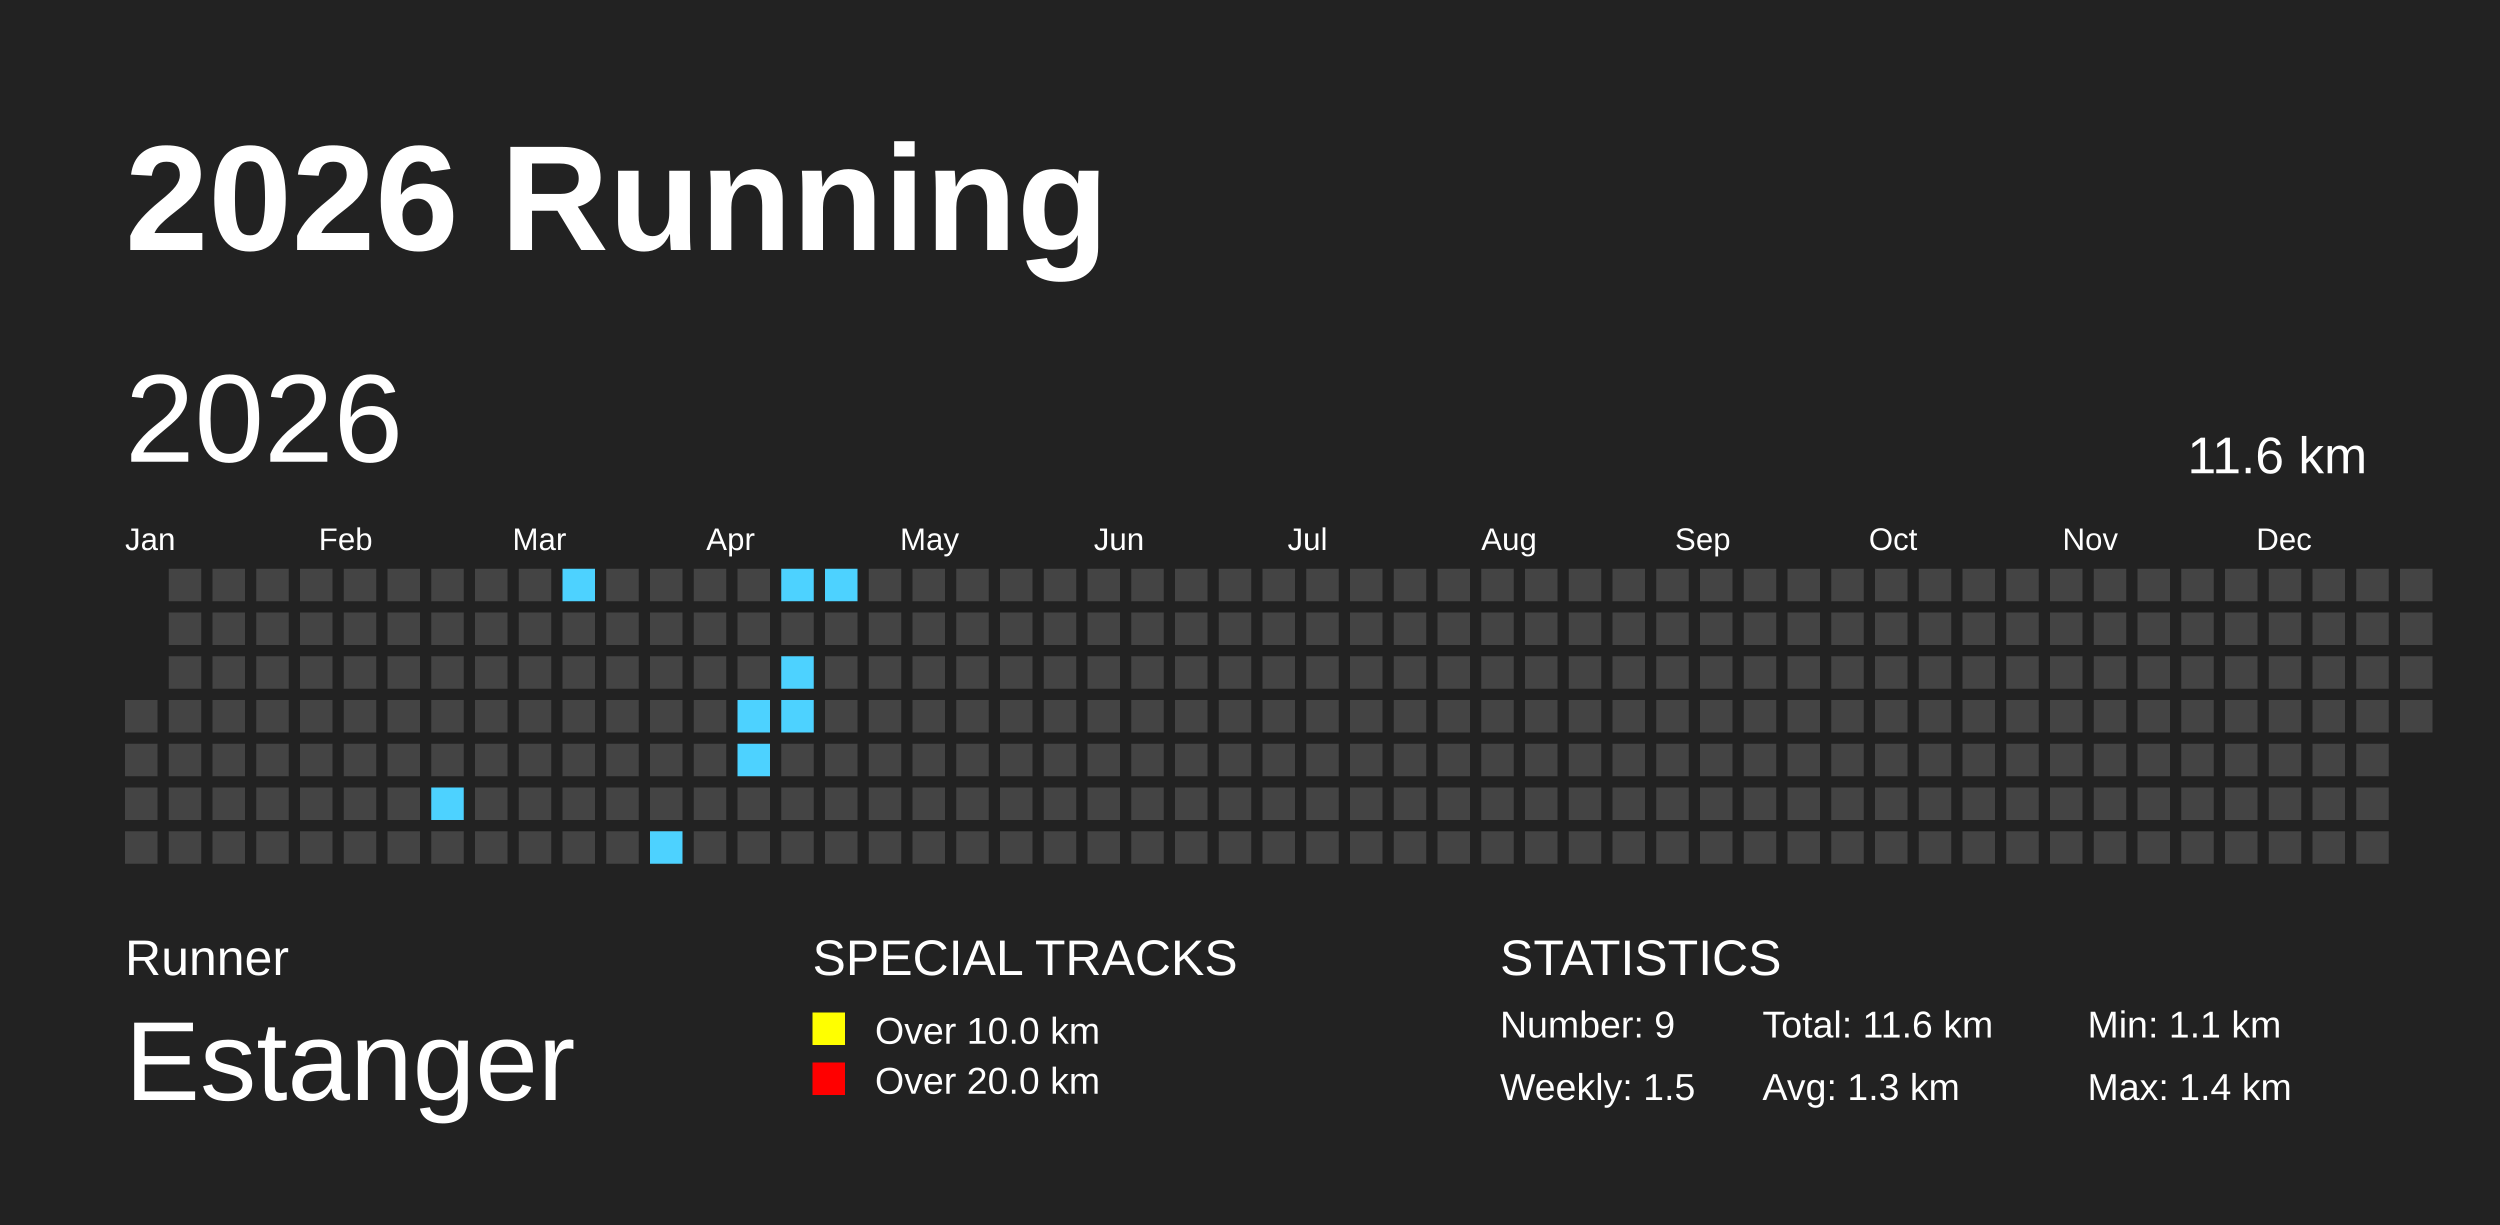
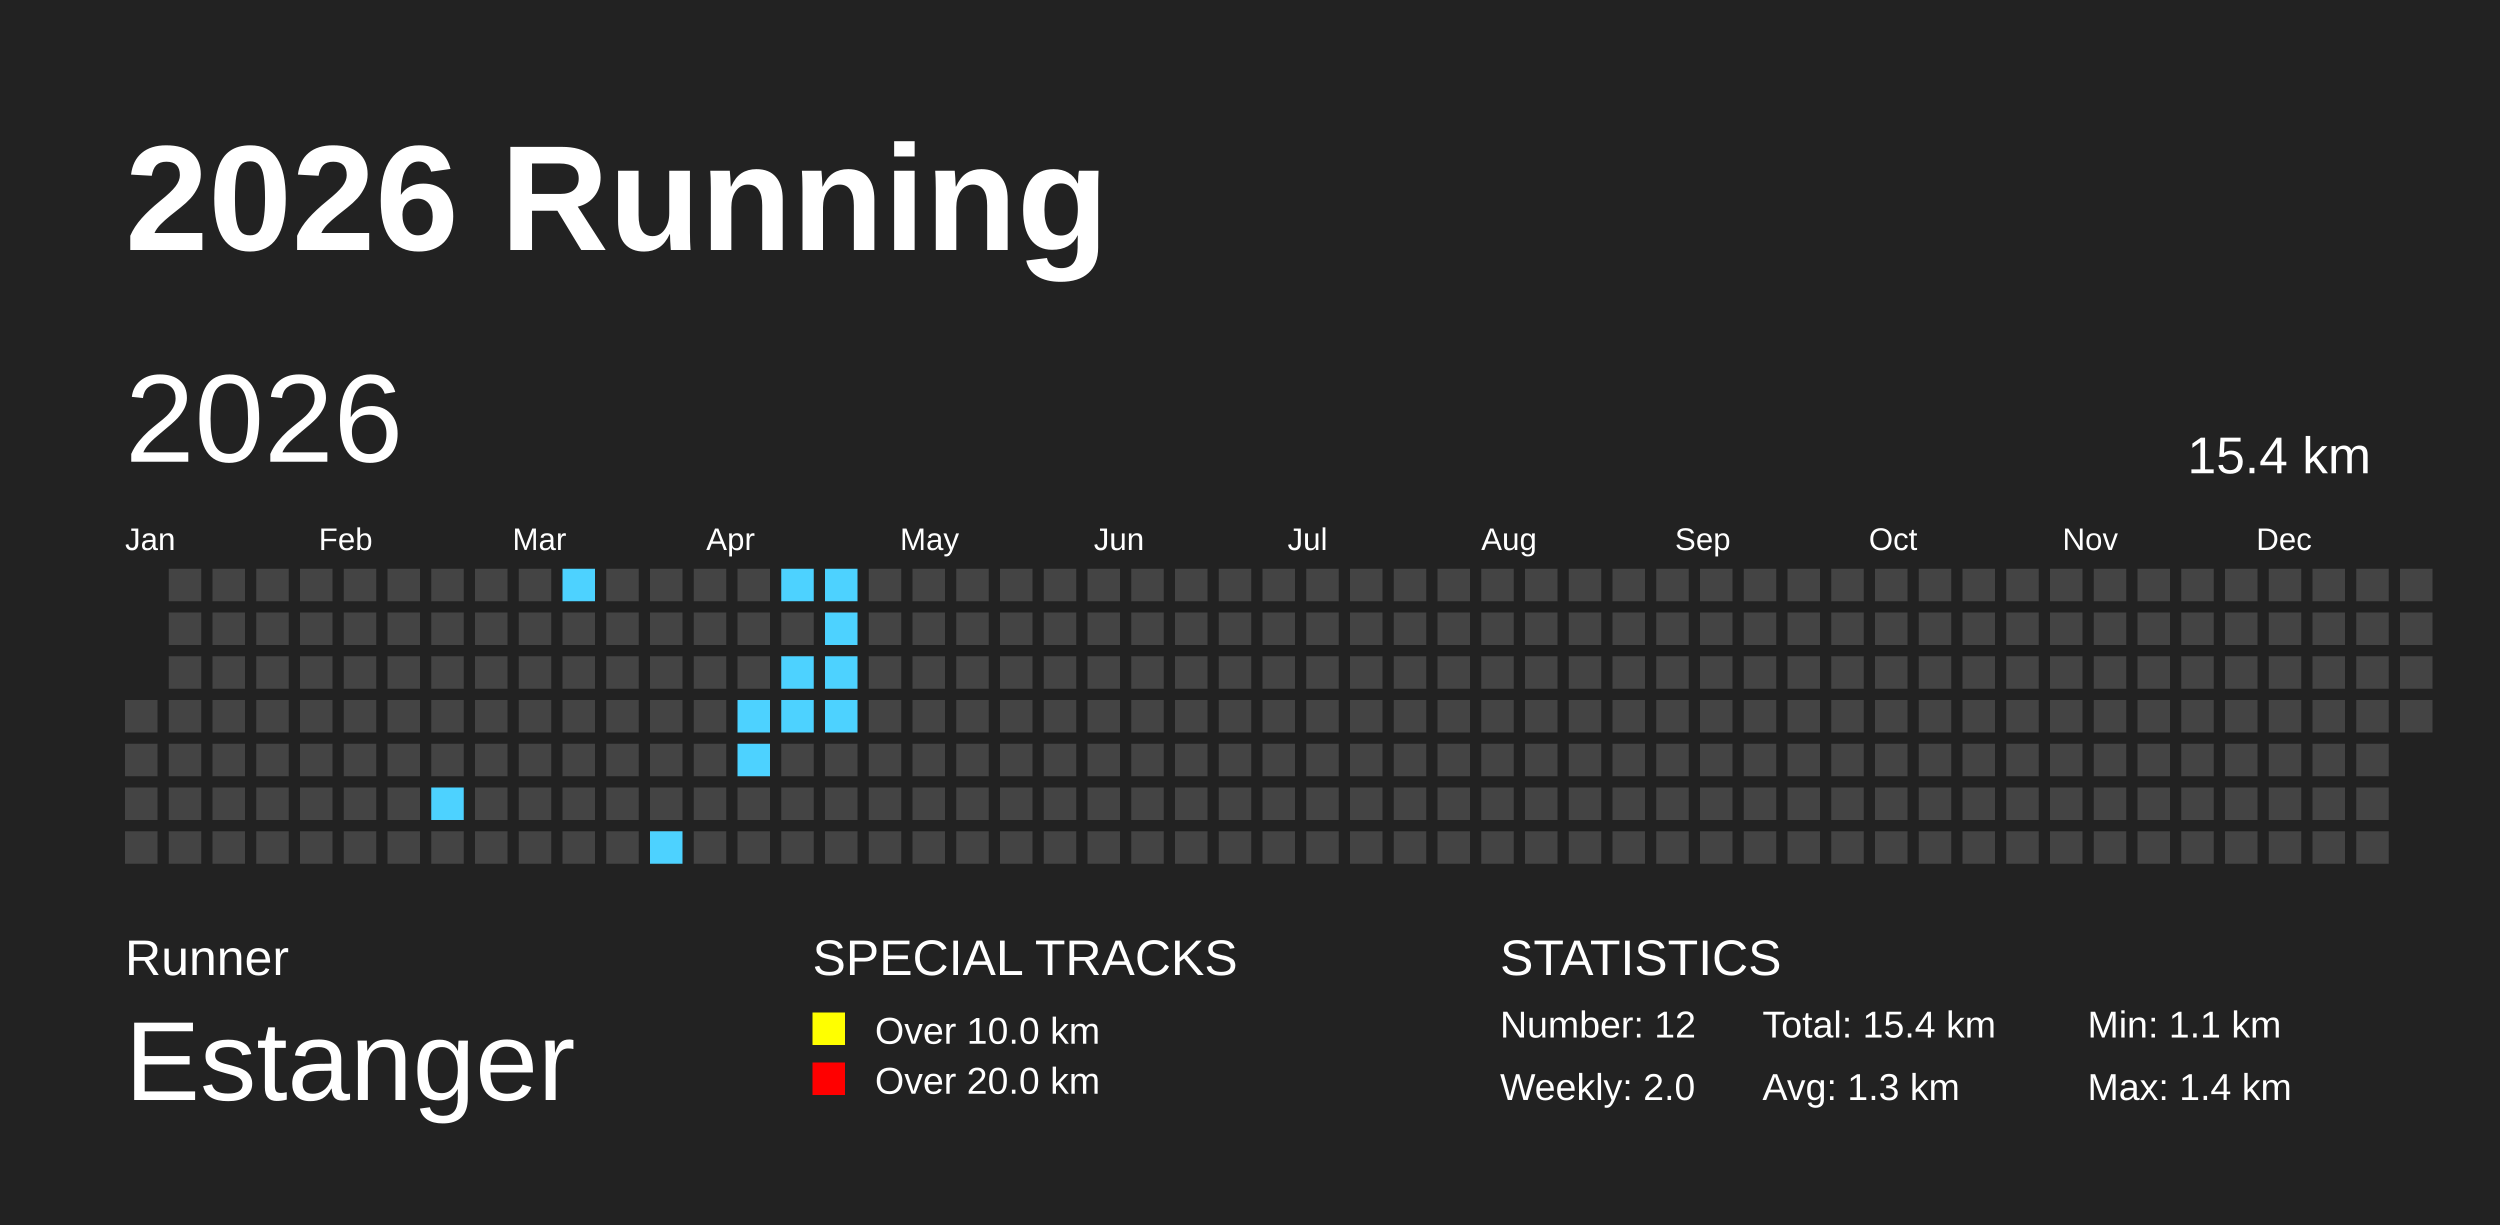
<svg xmlns="http://www.w3.org/2000/svg" baseProfile="full" height="98mm" version="1.1" viewBox="0,0,200,98" width="200mm">
  <defs />
  <rect fill="#222222" height="98" width="200" x="0" y="0" />
  <text fill="#FFFFFF" style="font-size:12px; font-family:Arial; font-weight:bold;" x="10" y="20">2026 Running</text>
  <text fill="#FFFFFF" style="font-size:4px; font-family:Arial" x="10" y="78">Runner</text>
  <text fill="#FFFFFF" style="font-size:9px; font-family:Arial" x="10" y="88">Estanger</text>
  <text fill="#FFFFFF" style="font-size:4px; font-family:Arial" x="65" y="78">SPECIAL TRACKS</text>
  <rect fill="yellow" height="2.6" width="2.6" x="65" y="81" />
  <text fill="#FFFFFF" style="font-size:3px; font-family:Arial" x="70" y="83.5">Over 10.0 km</text>
  <rect fill="red" height="2.6" width="2.6" x="65" y="85" />
  <text fill="#FFFFFF" style="font-size:3px; font-family:Arial" x="70" y="87.5">Over 20.0 km</text>
  <text fill="#FFFFFF" style="font-size:4px; font-family:Arial" x="120" y="78">STATISTICS</text>
-   <text fill="#FFFFFF" style="font-size:3px; font-family:Arial" x="120" y="83">Number: 9</text>
-   <text fill="#FFFFFF" style="font-size:3px; font-family:Arial" x="120" y="88">Weekly: 1.5</text>
-   <text fill="#FFFFFF" style="font-size:3px; font-family:Arial" x="141" y="83">Total: 11.6 km</text>
+   <text fill="#FFFFFF" style="font-size:3px; font-family:Arial" x="120" y="83">Number: 12</text>
+   <text fill="#FFFFFF" style="font-size:3px; font-family:Arial" x="120" y="88">Weekly: 2.0</text>
+   <text fill="#FFFFFF" style="font-size:3px; font-family:Arial" x="141" y="83">Total: 15.4 km</text>
  <text fill="#FFFFFF" style="font-size:3px; font-family:Arial" x="141" y="88">Avg: 1.3 km</text>
  <text fill="#FFFFFF" style="font-size:3px; font-family:Arial" x="167" y="83">Min: 1.1 km</text>
  <text fill="#FFFFFF" style="font-size:3px; font-family:Arial" x="167" y="88">Max: 1.4 km</text>
  <text dominant-baseline="hanging" fill="#FFFFFF" style="font-size:10.0px; font-family:Arial;" x="10" y="30">2026</text>
-   <text dominant-baseline="hanging" fill="#FFFFFF" style="font-size:4.125px; font-family:Arial;" x="175" y="35">11.6 km</text>
+   <text dominant-baseline="hanging" fill="#FFFFFF" style="font-size:4.125px; font-family:Arial;" x="175" y="35">15.4 km</text>
  <text fill="#FFFFFF" style="font-size:2.5px; font-family:Arial" x="10.0" y="44">Jan</text>
  <text fill="#FFFFFF" style="font-size:2.5px; font-family:Arial" x="25.5" y="44">Feb</text>
  <text fill="#FFFFFF" style="font-size:2.5px; font-family:Arial" x="41.0" y="44">Mar</text>
  <text fill="#FFFFFF" style="font-size:2.5px; font-family:Arial" x="56.5" y="44">Apr</text>
  <text fill="#FFFFFF" style="font-size:2.5px; font-family:Arial" x="72.0" y="44">May</text>
  <text fill="#FFFFFF" style="font-size:2.5px; font-family:Arial" x="87.5" y="44">Jun</text>
  <text fill="#FFFFFF" style="font-size:2.5px; font-family:Arial" x="103.0" y="44">Jul</text>
  <text fill="#FFFFFF" style="font-size:2.5px; font-family:Arial" x="118.5" y="44">Aug</text>
  <text fill="#FFFFFF" style="font-size:2.5px; font-family:Arial" x="134.0" y="44">Sep</text>
  <text fill="#FFFFFF" style="font-size:2.5px; font-family:Arial" x="149.5" y="44">Oct</text>
  <text fill="#FFFFFF" style="font-size:2.5px; font-family:Arial" x="165.0" y="44">Nov</text>
  <text fill="#FFFFFF" style="font-size:2.5px; font-family:Arial" x="180.5" y="44">Dec</text>
  <rect fill="#444444" height="2.6" width="2.6" x="10.0" y="56.0" />
  <rect fill="#444444" height="2.6" width="2.6" x="10.0" y="59.5" />
  <rect fill="#444444" height="2.6" width="2.6" x="10.0" y="63.0" />
  <rect fill="#444444" height="2.6" width="2.6" x="10.0" y="66.5" />
  <rect fill="#444444" height="2.6" width="2.6" x="13.5" y="45.5" />
  <rect fill="#444444" height="2.6" width="2.6" x="13.5" y="49.0" />
  <rect fill="#444444" height="2.6" width="2.6" x="13.5" y="52.5" />
  <rect fill="#444444" height="2.6" width="2.6" x="13.5" y="56.0" />
  <rect fill="#444444" height="2.6" width="2.6" x="13.5" y="59.5" />
  <rect fill="#444444" height="2.6" width="2.6" x="13.5" y="63.0" />
  <rect fill="#444444" height="2.6" width="2.6" x="13.5" y="66.5" />
  <rect fill="#444444" height="2.6" width="2.6" x="17.0" y="45.5" />
  <rect fill="#444444" height="2.6" width="2.6" x="17.0" y="49.0" />
  <rect fill="#444444" height="2.6" width="2.6" x="17.0" y="52.5" />
  <rect fill="#444444" height="2.6" width="2.6" x="17.0" y="56.0" />
  <rect fill="#444444" height="2.6" width="2.6" x="17.0" y="59.5" />
  <rect fill="#444444" height="2.6" width="2.6" x="17.0" y="63.0" />
  <rect fill="#444444" height="2.6" width="2.6" x="17.0" y="66.5" />
  <rect fill="#444444" height="2.6" width="2.6" x="20.5" y="45.5" />
  <rect fill="#444444" height="2.6" width="2.6" x="20.5" y="49.0" />
  <rect fill="#444444" height="2.6" width="2.6" x="20.5" y="52.5" />
  <rect fill="#444444" height="2.6" width="2.6" x="20.5" y="56.0" />
  <rect fill="#444444" height="2.6" width="2.6" x="20.5" y="59.5" />
  <rect fill="#444444" height="2.6" width="2.6" x="20.5" y="63.0" />
  <rect fill="#444444" height="2.6" width="2.6" x="20.5" y="66.5" />
  <rect fill="#444444" height="2.6" width="2.6" x="24.0" y="45.5" />
  <rect fill="#444444" height="2.6" width="2.6" x="24.0" y="49.0" />
  <rect fill="#444444" height="2.6" width="2.6" x="24.0" y="52.5" />
  <rect fill="#444444" height="2.6" width="2.6" x="24.0" y="56.0" />
  <rect fill="#444444" height="2.6" width="2.6" x="24.0" y="59.5" />
  <rect fill="#444444" height="2.6" width="2.6" x="24.0" y="63.0" />
  <rect fill="#444444" height="2.6" width="2.6" x="24.0" y="66.5" />
  <rect fill="#444444" height="2.6" width="2.6" x="27.5" y="45.5" />
  <rect fill="#444444" height="2.6" width="2.6" x="27.5" y="49.0" />
  <rect fill="#444444" height="2.6" width="2.6" x="27.5" y="52.5" />
  <rect fill="#444444" height="2.6" width="2.6" x="27.5" y="56.0" />
  <rect fill="#444444" height="2.6" width="2.6" x="27.5" y="59.5" />
  <rect fill="#444444" height="2.6" width="2.6" x="27.5" y="63.0" />
  <rect fill="#444444" height="2.6" width="2.6" x="27.5" y="66.5" />
  <rect fill="#444444" height="2.6" width="2.6" x="31.0" y="45.5" />
  <rect fill="#444444" height="2.6" width="2.6" x="31.0" y="49.0" />
  <rect fill="#444444" height="2.6" width="2.6" x="31.0" y="52.5" />
  <rect fill="#444444" height="2.6" width="2.6" x="31.0" y="56.0" />
  <rect fill="#444444" height="2.6" width="2.6" x="31.0" y="59.5" />
  <rect fill="#444444" height="2.6" width="2.6" x="31.0" y="63.0" />
  <rect fill="#444444" height="2.6" width="2.6" x="31.0" y="66.5" />
  <rect fill="#444444" height="2.6" width="2.6" x="34.5" y="45.5" />
  <rect fill="#444444" height="2.6" width="2.6" x="34.5" y="49.0" />
  <rect fill="#444444" height="2.6" width="2.6" x="34.5" y="52.5" />
  <rect fill="#444444" height="2.6" width="2.6" x="34.5" y="56.0" />
  <rect fill="#444444" height="2.6" width="2.6" x="34.5" y="59.5" />
  <rect fill="#4DD2FF" height="2.6" width="2.6" x="34.5" y="63.0" />
  <rect fill="#444444" height="2.6" width="2.6" x="34.5" y="66.5" />
  <rect fill="#444444" height="2.6" width="2.6" x="38.0" y="45.5" />
  <rect fill="#444444" height="2.6" width="2.6" x="38.0" y="49.0" />
  <rect fill="#444444" height="2.6" width="2.6" x="38.0" y="52.5" />
  <rect fill="#444444" height="2.6" width="2.6" x="38.0" y="56.0" />
  <rect fill="#444444" height="2.6" width="2.6" x="38.0" y="59.5" />
  <rect fill="#444444" height="2.6" width="2.6" x="38.0" y="63.0" />
  <rect fill="#444444" height="2.6" width="2.6" x="38.0" y="66.5" />
  <rect fill="#444444" height="2.6" width="2.6" x="41.5" y="45.5" />
  <rect fill="#444444" height="2.6" width="2.6" x="41.5" y="49.0" />
  <rect fill="#444444" height="2.6" width="2.6" x="41.5" y="52.5" />
  <rect fill="#444444" height="2.6" width="2.6" x="41.5" y="56.0" />
  <rect fill="#444444" height="2.6" width="2.6" x="41.5" y="59.5" />
  <rect fill="#444444" height="2.6" width="2.6" x="41.5" y="63.0" />
  <rect fill="#444444" height="2.6" width="2.6" x="41.5" y="66.5" />
  <rect fill="#4DD2FF" height="2.6" width="2.6" x="45.0" y="45.5" />
  <rect fill="#444444" height="2.6" width="2.6" x="45.0" y="49.0" />
  <rect fill="#444444" height="2.6" width="2.6" x="45.0" y="52.5" />
  <rect fill="#444444" height="2.6" width="2.6" x="45.0" y="56.0" />
  <rect fill="#444444" height="2.6" width="2.6" x="45.0" y="59.5" />
  <rect fill="#444444" height="2.6" width="2.6" x="45.0" y="63.0" />
  <rect fill="#444444" height="2.6" width="2.6" x="45.0" y="66.5" />
  <rect fill="#444444" height="2.6" width="2.6" x="48.5" y="45.5" />
  <rect fill="#444444" height="2.6" width="2.6" x="48.5" y="49.0" />
  <rect fill="#444444" height="2.6" width="2.6" x="48.5" y="52.5" />
  <rect fill="#444444" height="2.6" width="2.6" x="48.5" y="56.0" />
  <rect fill="#444444" height="2.6" width="2.6" x="48.5" y="59.5" />
  <rect fill="#444444" height="2.6" width="2.6" x="48.5" y="63.0" />
  <rect fill="#444444" height="2.6" width="2.6" x="48.5" y="66.5" />
  <rect fill="#444444" height="2.6" width="2.6" x="52.0" y="45.5" />
  <rect fill="#444444" height="2.6" width="2.6" x="52.0" y="49.0" />
  <rect fill="#444444" height="2.6" width="2.6" x="52.0" y="52.5" />
  <rect fill="#444444" height="2.6" width="2.6" x="52.0" y="56.0" />
  <rect fill="#444444" height="2.6" width="2.6" x="52.0" y="59.5" />
  <rect fill="#444444" height="2.6" width="2.6" x="52.0" y="63.0" />
  <rect fill="#4DD2FF" height="2.6" width="2.6" x="52.0" y="66.5" />
  <rect fill="#444444" height="2.6" width="2.6" x="55.5" y="45.5" />
  <rect fill="#444444" height="2.6" width="2.6" x="55.5" y="49.0" />
  <rect fill="#444444" height="2.6" width="2.6" x="55.5" y="52.5" />
  <rect fill="#444444" height="2.6" width="2.6" x="55.5" y="56.0" />
  <rect fill="#444444" height="2.6" width="2.6" x="55.5" y="59.5" />
  <rect fill="#444444" height="2.6" width="2.6" x="55.5" y="63.0" />
  <rect fill="#444444" height="2.6" width="2.6" x="55.5" y="66.5" />
  <rect fill="#444444" height="2.6" width="2.6" x="59.0" y="45.5" />
  <rect fill="#444444" height="2.6" width="2.6" x="59.0" y="49.0" />
  <rect fill="#444444" height="2.6" width="2.6" x="59.0" y="52.5" />
  <rect fill="#4DD2FF" height="2.6" width="2.6" x="59.0" y="56.0" />
  <rect fill="#4DD2FF" height="2.6" width="2.6" x="59.0" y="59.5" />
  <rect fill="#444444" height="2.6" width="2.6" x="59.0" y="63.0" />
  <rect fill="#444444" height="2.6" width="2.6" x="59.0" y="66.5" />
  <rect fill="#4DD2FF" height="2.6" width="2.6" x="62.5" y="45.5" />
  <rect fill="#444444" height="2.6" width="2.6" x="62.5" y="49.0" />
  <rect fill="#4DD2FF" height="2.6" width="2.6" x="62.5" y="52.5" />
  <rect fill="#4DD2FF" height="2.6" width="2.6" x="62.5" y="56.0" />
  <rect fill="#444444" height="2.6" width="2.6" x="62.5" y="59.5" />
  <rect fill="#444444" height="2.6" width="2.6" x="62.5" y="63.0" />
  <rect fill="#444444" height="2.6" width="2.6" x="62.5" y="66.5" />
  <rect fill="#4DD2FF" height="2.6" width="2.6" x="66.0" y="45.5" />
-   <rect fill="#444444" height="2.6" width="2.6" x="66.0" y="49.0" />
-   <rect fill="#444444" height="2.6" width="2.6" x="66.0" y="52.5" />
-   <rect fill="#444444" height="2.6" width="2.6" x="66.0" y="56.0" />
+   <rect fill="#4DD2FF" height="2.6" width="2.6" x="66.0" y="49.0" />
+   <rect fill="#4DD2FF" height="2.6" width="2.6" x="66.0" y="52.5" />
+   <rect fill="#4DD2FF" height="2.6" width="2.6" x="66.0" y="56.0" />
  <rect fill="#444444" height="2.6" width="2.6" x="66.0" y="59.5" />
  <rect fill="#444444" height="2.6" width="2.6" x="66.0" y="63.0" />
  <rect fill="#444444" height="2.6" width="2.6" x="66.0" y="66.5" />
  <rect fill="#444444" height="2.6" width="2.6" x="69.5" y="45.5" />
  <rect fill="#444444" height="2.6" width="2.6" x="69.5" y="49.0" />
  <rect fill="#444444" height="2.6" width="2.6" x="69.5" y="52.5" />
  <rect fill="#444444" height="2.6" width="2.6" x="69.5" y="56.0" />
  <rect fill="#444444" height="2.6" width="2.6" x="69.5" y="59.5" />
  <rect fill="#444444" height="2.6" width="2.6" x="69.5" y="63.0" />
  <rect fill="#444444" height="2.6" width="2.6" x="69.5" y="66.5" />
  <rect fill="#444444" height="2.6" width="2.6" x="73.0" y="45.5" />
  <rect fill="#444444" height="2.6" width="2.6" x="73.0" y="49.0" />
  <rect fill="#444444" height="2.6" width="2.6" x="73.0" y="52.5" />
  <rect fill="#444444" height="2.6" width="2.6" x="73.0" y="56.0" />
  <rect fill="#444444" height="2.6" width="2.6" x="73.0" y="59.5" />
  <rect fill="#444444" height="2.6" width="2.6" x="73.0" y="63.0" />
  <rect fill="#444444" height="2.6" width="2.6" x="73.0" y="66.5" />
  <rect fill="#444444" height="2.6" width="2.6" x="76.5" y="45.5" />
  <rect fill="#444444" height="2.6" width="2.6" x="76.5" y="49.0" />
  <rect fill="#444444" height="2.6" width="2.6" x="76.5" y="52.5" />
  <rect fill="#444444" height="2.6" width="2.6" x="76.5" y="56.0" />
  <rect fill="#444444" height="2.6" width="2.6" x="76.5" y="59.5" />
  <rect fill="#444444" height="2.6" width="2.6" x="76.5" y="63.0" />
  <rect fill="#444444" height="2.6" width="2.6" x="76.5" y="66.5" />
  <rect fill="#444444" height="2.6" width="2.6" x="80.0" y="45.5" />
  <rect fill="#444444" height="2.6" width="2.6" x="80.0" y="49.0" />
  <rect fill="#444444" height="2.6" width="2.6" x="80.0" y="52.5" />
  <rect fill="#444444" height="2.6" width="2.6" x="80.0" y="56.0" />
  <rect fill="#444444" height="2.6" width="2.6" x="80.0" y="59.5" />
  <rect fill="#444444" height="2.6" width="2.6" x="80.0" y="63.0" />
  <rect fill="#444444" height="2.6" width="2.6" x="80.0" y="66.5" />
  <rect fill="#444444" height="2.6" width="2.6" x="83.5" y="45.5" />
  <rect fill="#444444" height="2.6" width="2.6" x="83.5" y="49.0" />
  <rect fill="#444444" height="2.6" width="2.6" x="83.5" y="52.5" />
  <rect fill="#444444" height="2.6" width="2.6" x="83.5" y="56.0" />
  <rect fill="#444444" height="2.6" width="2.6" x="83.5" y="59.5" />
  <rect fill="#444444" height="2.6" width="2.6" x="83.5" y="63.0" />
  <rect fill="#444444" height="2.6" width="2.6" x="83.5" y="66.5" />
  <rect fill="#444444" height="2.6" width="2.6" x="87.0" y="45.5" />
  <rect fill="#444444" height="2.6" width="2.6" x="87.0" y="49.0" />
  <rect fill="#444444" height="2.6" width="2.6" x="87.0" y="52.5" />
  <rect fill="#444444" height="2.6" width="2.6" x="87.0" y="56.0" />
  <rect fill="#444444" height="2.6" width="2.6" x="87.0" y="59.5" />
  <rect fill="#444444" height="2.6" width="2.6" x="87.0" y="63.0" />
  <rect fill="#444444" height="2.6" width="2.6" x="87.0" y="66.5" />
  <rect fill="#444444" height="2.6" width="2.6" x="90.5" y="45.5" />
  <rect fill="#444444" height="2.6" width="2.6" x="90.5" y="49.0" />
  <rect fill="#444444" height="2.6" width="2.6" x="90.5" y="52.5" />
  <rect fill="#444444" height="2.6" width="2.6" x="90.5" y="56.0" />
  <rect fill="#444444" height="2.6" width="2.6" x="90.5" y="59.5" />
  <rect fill="#444444" height="2.6" width="2.6" x="90.5" y="63.0" />
  <rect fill="#444444" height="2.6" width="2.6" x="90.5" y="66.5" />
  <rect fill="#444444" height="2.6" width="2.6" x="94.0" y="45.5" />
  <rect fill="#444444" height="2.6" width="2.6" x="94.0" y="49.0" />
  <rect fill="#444444" height="2.6" width="2.6" x="94.0" y="52.5" />
  <rect fill="#444444" height="2.6" width="2.6" x="94.0" y="56.0" />
  <rect fill="#444444" height="2.6" width="2.6" x="94.0" y="59.5" />
  <rect fill="#444444" height="2.6" width="2.6" x="94.0" y="63.0" />
  <rect fill="#444444" height="2.6" width="2.6" x="94.0" y="66.5" />
  <rect fill="#444444" height="2.6" width="2.6" x="97.5" y="45.5" />
  <rect fill="#444444" height="2.6" width="2.6" x="97.5" y="49.0" />
  <rect fill="#444444" height="2.6" width="2.6" x="97.5" y="52.5" />
  <rect fill="#444444" height="2.6" width="2.6" x="97.5" y="56.0" />
  <rect fill="#444444" height="2.6" width="2.6" x="97.5" y="59.5" />
  <rect fill="#444444" height="2.6" width="2.6" x="97.5" y="63.0" />
  <rect fill="#444444" height="2.6" width="2.6" x="97.5" y="66.5" />
  <rect fill="#444444" height="2.6" width="2.6" x="101.0" y="45.5" />
  <rect fill="#444444" height="2.6" width="2.6" x="101.0" y="49.0" />
  <rect fill="#444444" height="2.6" width="2.6" x="101.0" y="52.5" />
  <rect fill="#444444" height="2.6" width="2.6" x="101.0" y="56.0" />
  <rect fill="#444444" height="2.6" width="2.6" x="101.0" y="59.5" />
  <rect fill="#444444" height="2.6" width="2.6" x="101.0" y="63.0" />
  <rect fill="#444444" height="2.6" width="2.6" x="101.0" y="66.5" />
  <rect fill="#444444" height="2.6" width="2.6" x="104.5" y="45.5" />
  <rect fill="#444444" height="2.6" width="2.6" x="104.5" y="49.0" />
  <rect fill="#444444" height="2.6" width="2.6" x="104.5" y="52.5" />
  <rect fill="#444444" height="2.6" width="2.6" x="104.5" y="56.0" />
  <rect fill="#444444" height="2.6" width="2.6" x="104.5" y="59.5" />
  <rect fill="#444444" height="2.6" width="2.6" x="104.5" y="63.0" />
  <rect fill="#444444" height="2.6" width="2.6" x="104.5" y="66.5" />
  <rect fill="#444444" height="2.6" width="2.6" x="108.0" y="45.5" />
  <rect fill="#444444" height="2.6" width="2.6" x="108.0" y="49.0" />
  <rect fill="#444444" height="2.6" width="2.6" x="108.0" y="52.5" />
  <rect fill="#444444" height="2.6" width="2.6" x="108.0" y="56.0" />
  <rect fill="#444444" height="2.6" width="2.6" x="108.0" y="59.5" />
  <rect fill="#444444" height="2.6" width="2.6" x="108.0" y="63.0" />
  <rect fill="#444444" height="2.6" width="2.6" x="108.0" y="66.5" />
  <rect fill="#444444" height="2.6" width="2.6" x="111.5" y="45.5" />
  <rect fill="#444444" height="2.6" width="2.6" x="111.5" y="49.0" />
  <rect fill="#444444" height="2.6" width="2.6" x="111.5" y="52.5" />
  <rect fill="#444444" height="2.6" width="2.6" x="111.5" y="56.0" />
  <rect fill="#444444" height="2.6" width="2.6" x="111.5" y="59.5" />
  <rect fill="#444444" height="2.6" width="2.6" x="111.5" y="63.0" />
  <rect fill="#444444" height="2.6" width="2.6" x="111.5" y="66.5" />
  <rect fill="#444444" height="2.6" width="2.6" x="115.0" y="45.5" />
  <rect fill="#444444" height="2.6" width="2.6" x="115.0" y="49.0" />
  <rect fill="#444444" height="2.6" width="2.6" x="115.0" y="52.5" />
  <rect fill="#444444" height="2.6" width="2.6" x="115.0" y="56.0" />
  <rect fill="#444444" height="2.6" width="2.6" x="115.0" y="59.5" />
  <rect fill="#444444" height="2.6" width="2.6" x="115.0" y="63.0" />
  <rect fill="#444444" height="2.6" width="2.6" x="115.0" y="66.5" />
  <rect fill="#444444" height="2.6" width="2.6" x="118.5" y="45.5" />
  <rect fill="#444444" height="2.6" width="2.6" x="118.5" y="49.0" />
  <rect fill="#444444" height="2.6" width="2.6" x="118.5" y="52.5" />
  <rect fill="#444444" height="2.6" width="2.6" x="118.5" y="56.0" />
  <rect fill="#444444" height="2.6" width="2.6" x="118.5" y="59.5" />
  <rect fill="#444444" height="2.6" width="2.6" x="118.5" y="63.0" />
  <rect fill="#444444" height="2.6" width="2.6" x="118.5" y="66.5" />
  <rect fill="#444444" height="2.6" width="2.6" x="122.0" y="45.5" />
  <rect fill="#444444" height="2.6" width="2.6" x="122.0" y="49.0" />
  <rect fill="#444444" height="2.6" width="2.6" x="122.0" y="52.5" />
  <rect fill="#444444" height="2.6" width="2.6" x="122.0" y="56.0" />
  <rect fill="#444444" height="2.6" width="2.6" x="122.0" y="59.5" />
  <rect fill="#444444" height="2.6" width="2.6" x="122.0" y="63.0" />
  <rect fill="#444444" height="2.6" width="2.6" x="122.0" y="66.5" />
  <rect fill="#444444" height="2.6" width="2.6" x="125.5" y="45.5" />
  <rect fill="#444444" height="2.6" width="2.6" x="125.5" y="49.0" />
  <rect fill="#444444" height="2.6" width="2.6" x="125.5" y="52.5" />
  <rect fill="#444444" height="2.6" width="2.6" x="125.5" y="56.0" />
  <rect fill="#444444" height="2.6" width="2.6" x="125.5" y="59.5" />
  <rect fill="#444444" height="2.6" width="2.6" x="125.5" y="63.0" />
  <rect fill="#444444" height="2.6" width="2.6" x="125.5" y="66.5" />
  <rect fill="#444444" height="2.6" width="2.6" x="129.0" y="45.5" />
  <rect fill="#444444" height="2.6" width="2.6" x="129.0" y="49.0" />
  <rect fill="#444444" height="2.6" width="2.6" x="129.0" y="52.5" />
  <rect fill="#444444" height="2.6" width="2.6" x="129.0" y="56.0" />
  <rect fill="#444444" height="2.6" width="2.6" x="129.0" y="59.5" />
  <rect fill="#444444" height="2.6" width="2.6" x="129.0" y="63.0" />
  <rect fill="#444444" height="2.6" width="2.6" x="129.0" y="66.5" />
  <rect fill="#444444" height="2.6" width="2.6" x="132.5" y="45.5" />
  <rect fill="#444444" height="2.6" width="2.6" x="132.5" y="49.0" />
  <rect fill="#444444" height="2.6" width="2.6" x="132.5" y="52.5" />
  <rect fill="#444444" height="2.6" width="2.6" x="132.5" y="56.0" />
  <rect fill="#444444" height="2.6" width="2.6" x="132.5" y="59.5" />
  <rect fill="#444444" height="2.6" width="2.6" x="132.5" y="63.0" />
  <rect fill="#444444" height="2.6" width="2.6" x="132.5" y="66.5" />
  <rect fill="#444444" height="2.6" width="2.6" x="136.0" y="45.5" />
  <rect fill="#444444" height="2.6" width="2.6" x="136.0" y="49.0" />
  <rect fill="#444444" height="2.6" width="2.6" x="136.0" y="52.5" />
  <rect fill="#444444" height="2.6" width="2.6" x="136.0" y="56.0" />
  <rect fill="#444444" height="2.6" width="2.6" x="136.0" y="59.5" />
  <rect fill="#444444" height="2.6" width="2.6" x="136.0" y="63.0" />
  <rect fill="#444444" height="2.6" width="2.6" x="136.0" y="66.5" />
  <rect fill="#444444" height="2.6" width="2.6" x="139.5" y="45.5" />
  <rect fill="#444444" height="2.6" width="2.6" x="139.5" y="49.0" />
  <rect fill="#444444" height="2.6" width="2.6" x="139.5" y="52.5" />
  <rect fill="#444444" height="2.6" width="2.6" x="139.5" y="56.0" />
  <rect fill="#444444" height="2.6" width="2.6" x="139.5" y="59.5" />
  <rect fill="#444444" height="2.6" width="2.6" x="139.5" y="63.0" />
  <rect fill="#444444" height="2.6" width="2.6" x="139.5" y="66.5" />
  <rect fill="#444444" height="2.6" width="2.6" x="143.0" y="45.5" />
  <rect fill="#444444" height="2.6" width="2.6" x="143.0" y="49.0" />
  <rect fill="#444444" height="2.6" width="2.6" x="143.0" y="52.5" />
  <rect fill="#444444" height="2.6" width="2.6" x="143.0" y="56.0" />
  <rect fill="#444444" height="2.6" width="2.6" x="143.0" y="59.5" />
  <rect fill="#444444" height="2.6" width="2.6" x="143.0" y="63.0" />
  <rect fill="#444444" height="2.6" width="2.6" x="143.0" y="66.5" />
  <rect fill="#444444" height="2.6" width="2.6" x="146.5" y="45.5" />
  <rect fill="#444444" height="2.6" width="2.6" x="146.5" y="49.0" />
  <rect fill="#444444" height="2.6" width="2.6" x="146.5" y="52.5" />
  <rect fill="#444444" height="2.6" width="2.6" x="146.5" y="56.0" />
  <rect fill="#444444" height="2.6" width="2.6" x="146.5" y="59.5" />
  <rect fill="#444444" height="2.6" width="2.6" x="146.5" y="63.0" />
  <rect fill="#444444" height="2.6" width="2.6" x="146.5" y="66.5" />
  <rect fill="#444444" height="2.6" width="2.6" x="150.0" y="45.5" />
  <rect fill="#444444" height="2.6" width="2.6" x="150.0" y="49.0" />
  <rect fill="#444444" height="2.6" width="2.6" x="150.0" y="52.5" />
  <rect fill="#444444" height="2.6" width="2.6" x="150.0" y="56.0" />
  <rect fill="#444444" height="2.6" width="2.6" x="150.0" y="59.5" />
  <rect fill="#444444" height="2.6" width="2.6" x="150.0" y="63.0" />
  <rect fill="#444444" height="2.6" width="2.6" x="150.0" y="66.5" />
  <rect fill="#444444" height="2.6" width="2.6" x="153.5" y="45.5" />
  <rect fill="#444444" height="2.6" width="2.6" x="153.5" y="49.0" />
  <rect fill="#444444" height="2.6" width="2.6" x="153.5" y="52.5" />
  <rect fill="#444444" height="2.6" width="2.6" x="153.5" y="56.0" />
  <rect fill="#444444" height="2.6" width="2.6" x="153.5" y="59.5" />
  <rect fill="#444444" height="2.6" width="2.6" x="153.5" y="63.0" />
  <rect fill="#444444" height="2.6" width="2.6" x="153.5" y="66.5" />
  <rect fill="#444444" height="2.6" width="2.6" x="157.0" y="45.5" />
  <rect fill="#444444" height="2.6" width="2.6" x="157.0" y="49.0" />
  <rect fill="#444444" height="2.6" width="2.6" x="157.0" y="52.5" />
  <rect fill="#444444" height="2.6" width="2.6" x="157.0" y="56.0" />
  <rect fill="#444444" height="2.6" width="2.6" x="157.0" y="59.5" />
  <rect fill="#444444" height="2.6" width="2.6" x="157.0" y="63.0" />
  <rect fill="#444444" height="2.6" width="2.6" x="157.0" y="66.5" />
  <rect fill="#444444" height="2.6" width="2.6" x="160.5" y="45.5" />
  <rect fill="#444444" height="2.6" width="2.6" x="160.5" y="49.0" />
  <rect fill="#444444" height="2.6" width="2.6" x="160.5" y="52.5" />
  <rect fill="#444444" height="2.6" width="2.6" x="160.5" y="56.0" />
  <rect fill="#444444" height="2.6" width="2.6" x="160.5" y="59.5" />
  <rect fill="#444444" height="2.6" width="2.6" x="160.5" y="63.0" />
  <rect fill="#444444" height="2.6" width="2.6" x="160.5" y="66.5" />
  <rect fill="#444444" height="2.6" width="2.6" x="164.0" y="45.5" />
  <rect fill="#444444" height="2.6" width="2.6" x="164.0" y="49.0" />
  <rect fill="#444444" height="2.6" width="2.6" x="164.0" y="52.5" />
  <rect fill="#444444" height="2.6" width="2.6" x="164.0" y="56.0" />
  <rect fill="#444444" height="2.6" width="2.6" x="164.0" y="59.5" />
  <rect fill="#444444" height="2.6" width="2.6" x="164.0" y="63.0" />
  <rect fill="#444444" height="2.6" width="2.6" x="164.0" y="66.5" />
  <rect fill="#444444" height="2.6" width="2.6" x="167.5" y="45.5" />
  <rect fill="#444444" height="2.6" width="2.6" x="167.5" y="49.0" />
  <rect fill="#444444" height="2.6" width="2.6" x="167.5" y="52.5" />
  <rect fill="#444444" height="2.6" width="2.6" x="167.5" y="56.0" />
  <rect fill="#444444" height="2.6" width="2.6" x="167.5" y="59.5" />
  <rect fill="#444444" height="2.6" width="2.6" x="167.5" y="63.0" />
  <rect fill="#444444" height="2.6" width="2.6" x="167.5" y="66.5" />
  <rect fill="#444444" height="2.6" width="2.6" x="171.0" y="45.5" />
  <rect fill="#444444" height="2.6" width="2.6" x="171.0" y="49.0" />
  <rect fill="#444444" height="2.6" width="2.6" x="171.0" y="52.5" />
  <rect fill="#444444" height="2.6" width="2.6" x="171.0" y="56.0" />
  <rect fill="#444444" height="2.6" width="2.6" x="171.0" y="59.5" />
  <rect fill="#444444" height="2.6" width="2.6" x="171.0" y="63.0" />
  <rect fill="#444444" height="2.6" width="2.6" x="171.0" y="66.5" />
  <rect fill="#444444" height="2.6" width="2.6" x="174.5" y="45.5" />
  <rect fill="#444444" height="2.6" width="2.6" x="174.5" y="49.0" />
  <rect fill="#444444" height="2.6" width="2.6" x="174.5" y="52.5" />
  <rect fill="#444444" height="2.6" width="2.6" x="174.5" y="56.0" />
  <rect fill="#444444" height="2.6" width="2.6" x="174.5" y="59.5" />
  <rect fill="#444444" height="2.6" width="2.6" x="174.5" y="63.0" />
  <rect fill="#444444" height="2.6" width="2.6" x="174.5" y="66.5" />
  <rect fill="#444444" height="2.6" width="2.6" x="178.0" y="45.5" />
  <rect fill="#444444" height="2.6" width="2.6" x="178.0" y="49.0" />
  <rect fill="#444444" height="2.6" width="2.6" x="178.0" y="52.5" />
  <rect fill="#444444" height="2.6" width="2.6" x="178.0" y="56.0" />
  <rect fill="#444444" height="2.6" width="2.6" x="178.0" y="59.5" />
  <rect fill="#444444" height="2.6" width="2.6" x="178.0" y="63.0" />
  <rect fill="#444444" height="2.6" width="2.6" x="178.0" y="66.5" />
  <rect fill="#444444" height="2.6" width="2.6" x="181.5" y="45.5" />
  <rect fill="#444444" height="2.6" width="2.6" x="181.5" y="49.0" />
  <rect fill="#444444" height="2.6" width="2.6" x="181.5" y="52.5" />
  <rect fill="#444444" height="2.6" width="2.6" x="181.5" y="56.0" />
  <rect fill="#444444" height="2.6" width="2.6" x="181.5" y="59.5" />
  <rect fill="#444444" height="2.6" width="2.6" x="181.5" y="63.0" />
  <rect fill="#444444" height="2.6" width="2.6" x="181.5" y="66.5" />
  <rect fill="#444444" height="2.6" width="2.6" x="185.0" y="45.5" />
  <rect fill="#444444" height="2.6" width="2.6" x="185.0" y="49.0" />
  <rect fill="#444444" height="2.6" width="2.6" x="185.0" y="52.5" />
  <rect fill="#444444" height="2.6" width="2.6" x="185.0" y="56.0" />
  <rect fill="#444444" height="2.6" width="2.6" x="185.0" y="59.5" />
  <rect fill="#444444" height="2.6" width="2.6" x="185.0" y="63.0" />
  <rect fill="#444444" height="2.6" width="2.6" x="185.0" y="66.5" />
  <rect fill="#444444" height="2.6" width="2.6" x="188.5" y="45.5" />
  <rect fill="#444444" height="2.6" width="2.6" x="188.5" y="49.0" />
  <rect fill="#444444" height="2.6" width="2.6" x="188.5" y="52.5" />
  <rect fill="#444444" height="2.6" width="2.6" x="188.5" y="56.0" />
  <rect fill="#444444" height="2.6" width="2.6" x="188.5" y="59.5" />
  <rect fill="#444444" height="2.6" width="2.6" x="188.5" y="63.0" />
  <rect fill="#444444" height="2.6" width="2.6" x="188.5" y="66.5" />
  <rect fill="#444444" height="2.6" width="2.6" x="192.0" y="45.5" />
  <rect fill="#444444" height="2.6" width="2.6" x="192.0" y="49.0" />
  <rect fill="#444444" height="2.6" width="2.6" x="192.0" y="52.5" />
  <rect fill="#444444" height="2.6" width="2.6" x="192.0" y="56.0" />
</svg>
